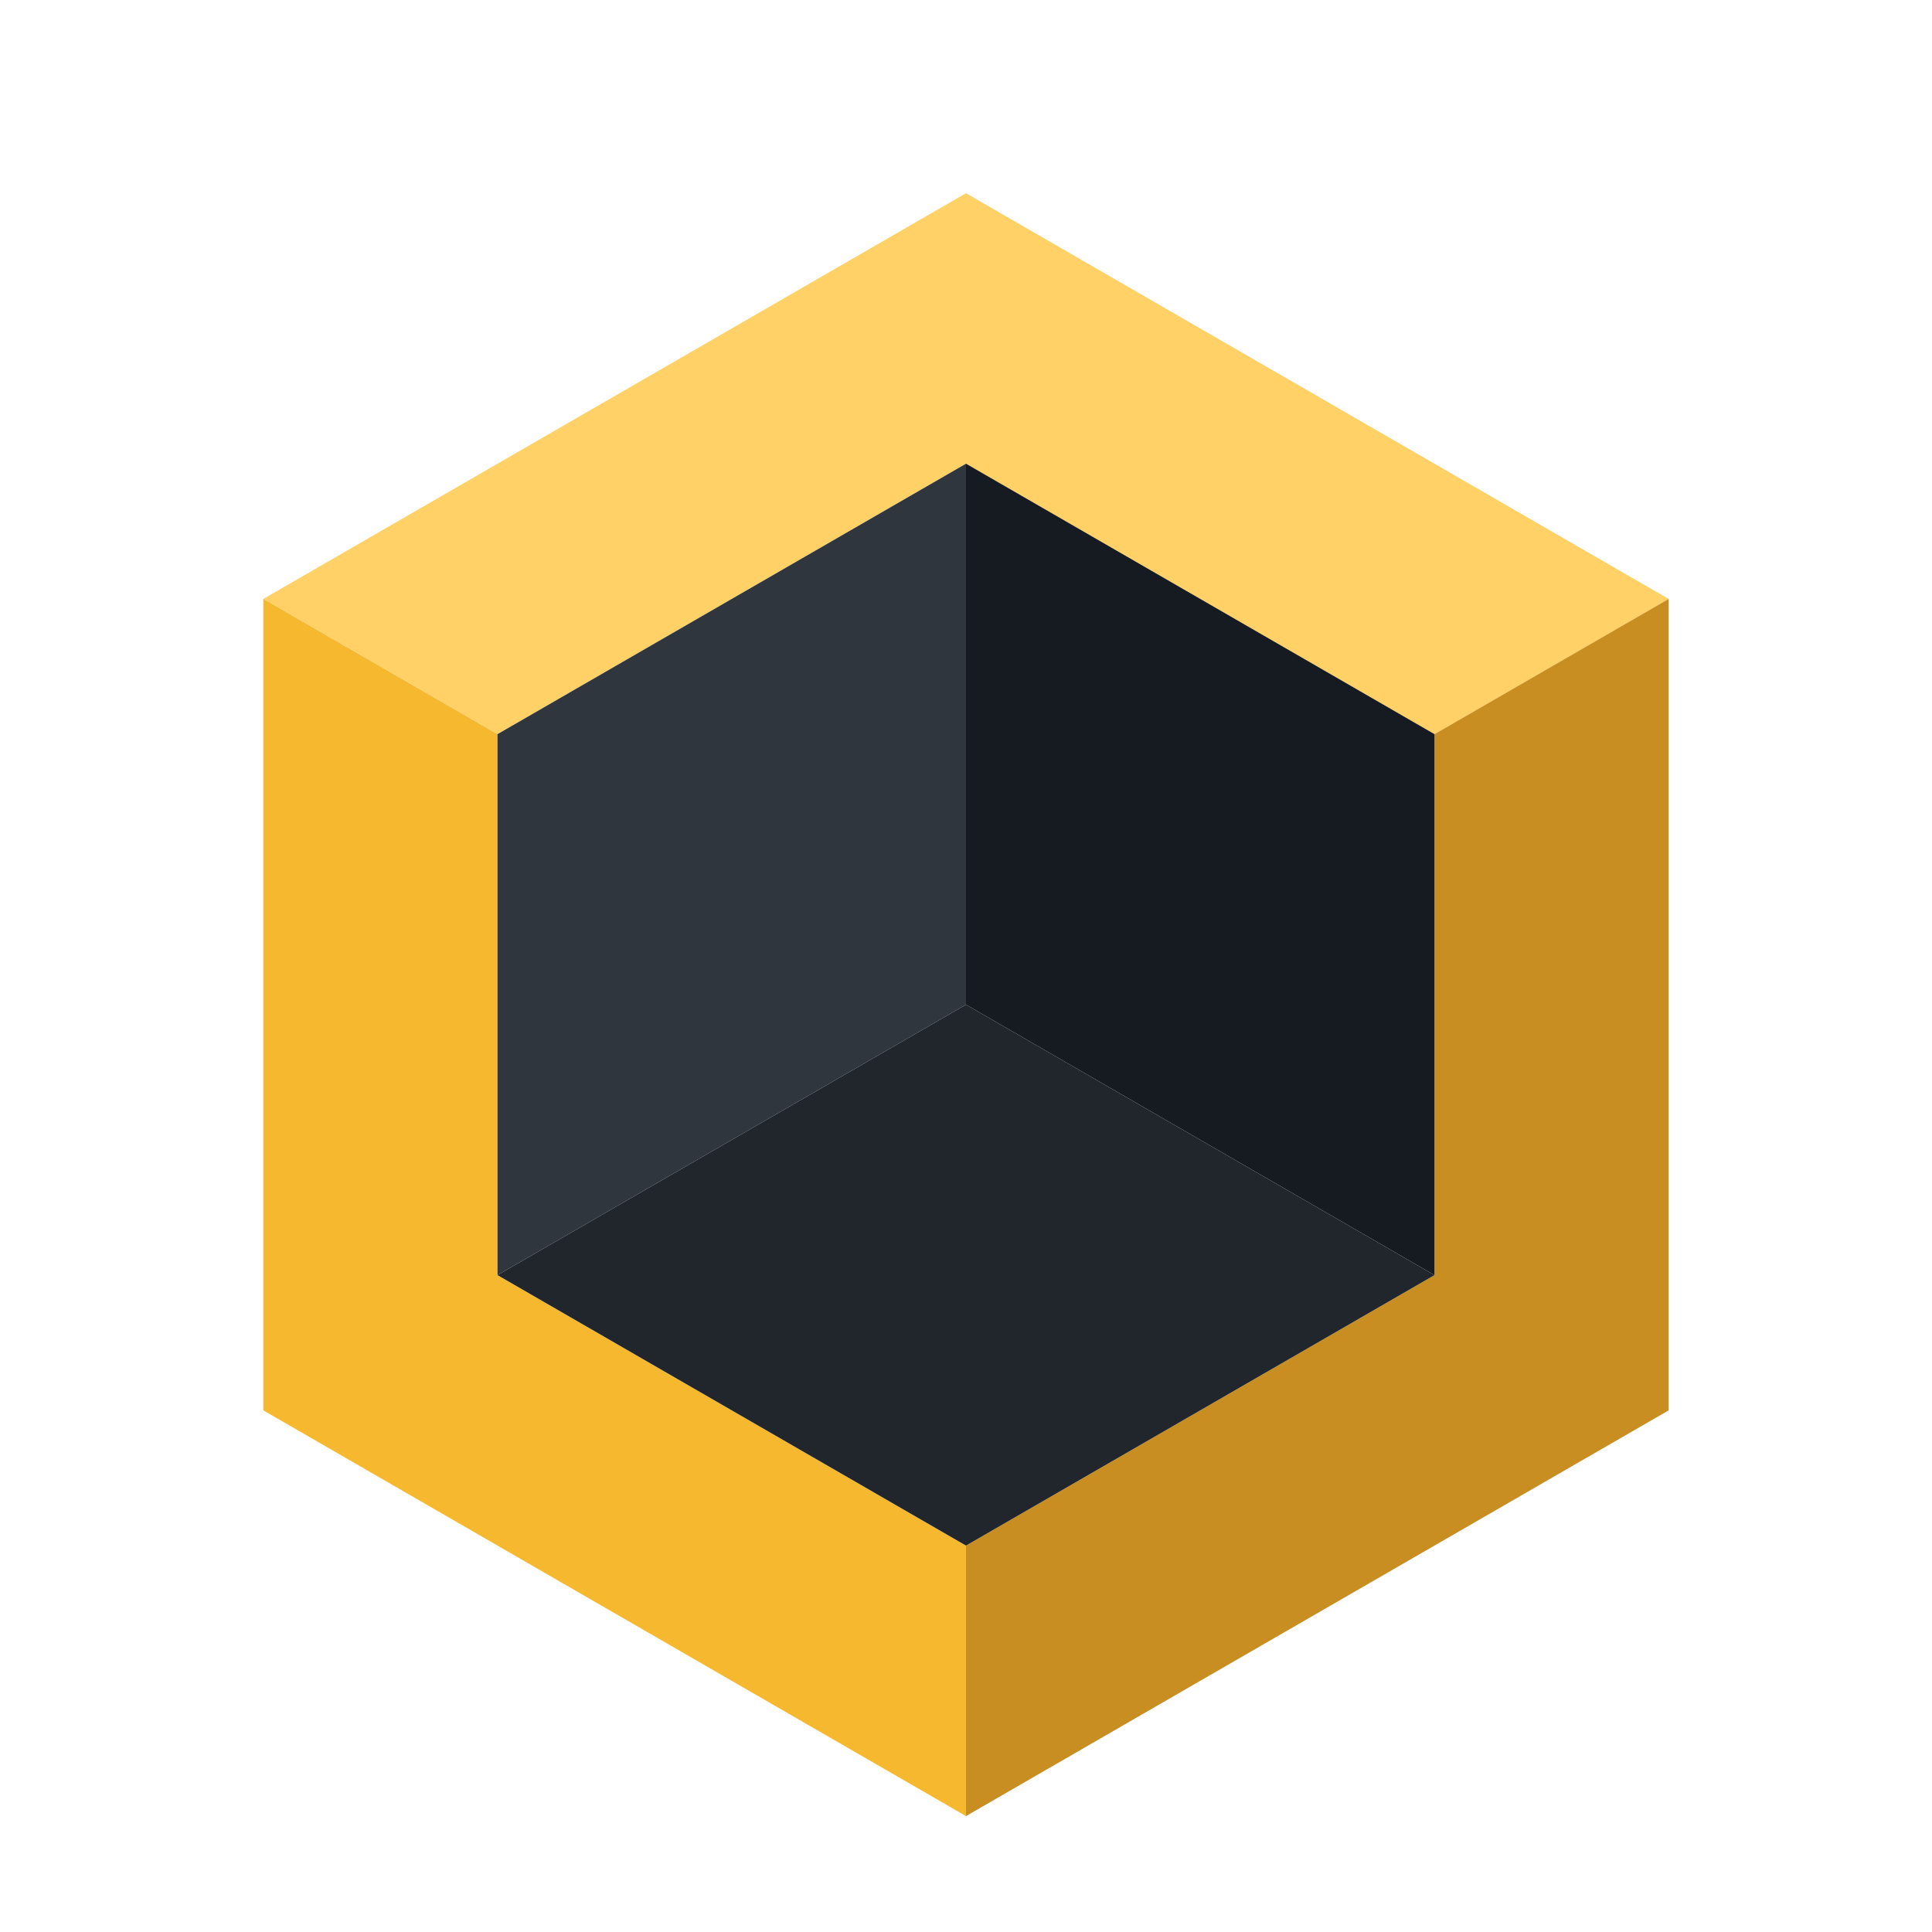
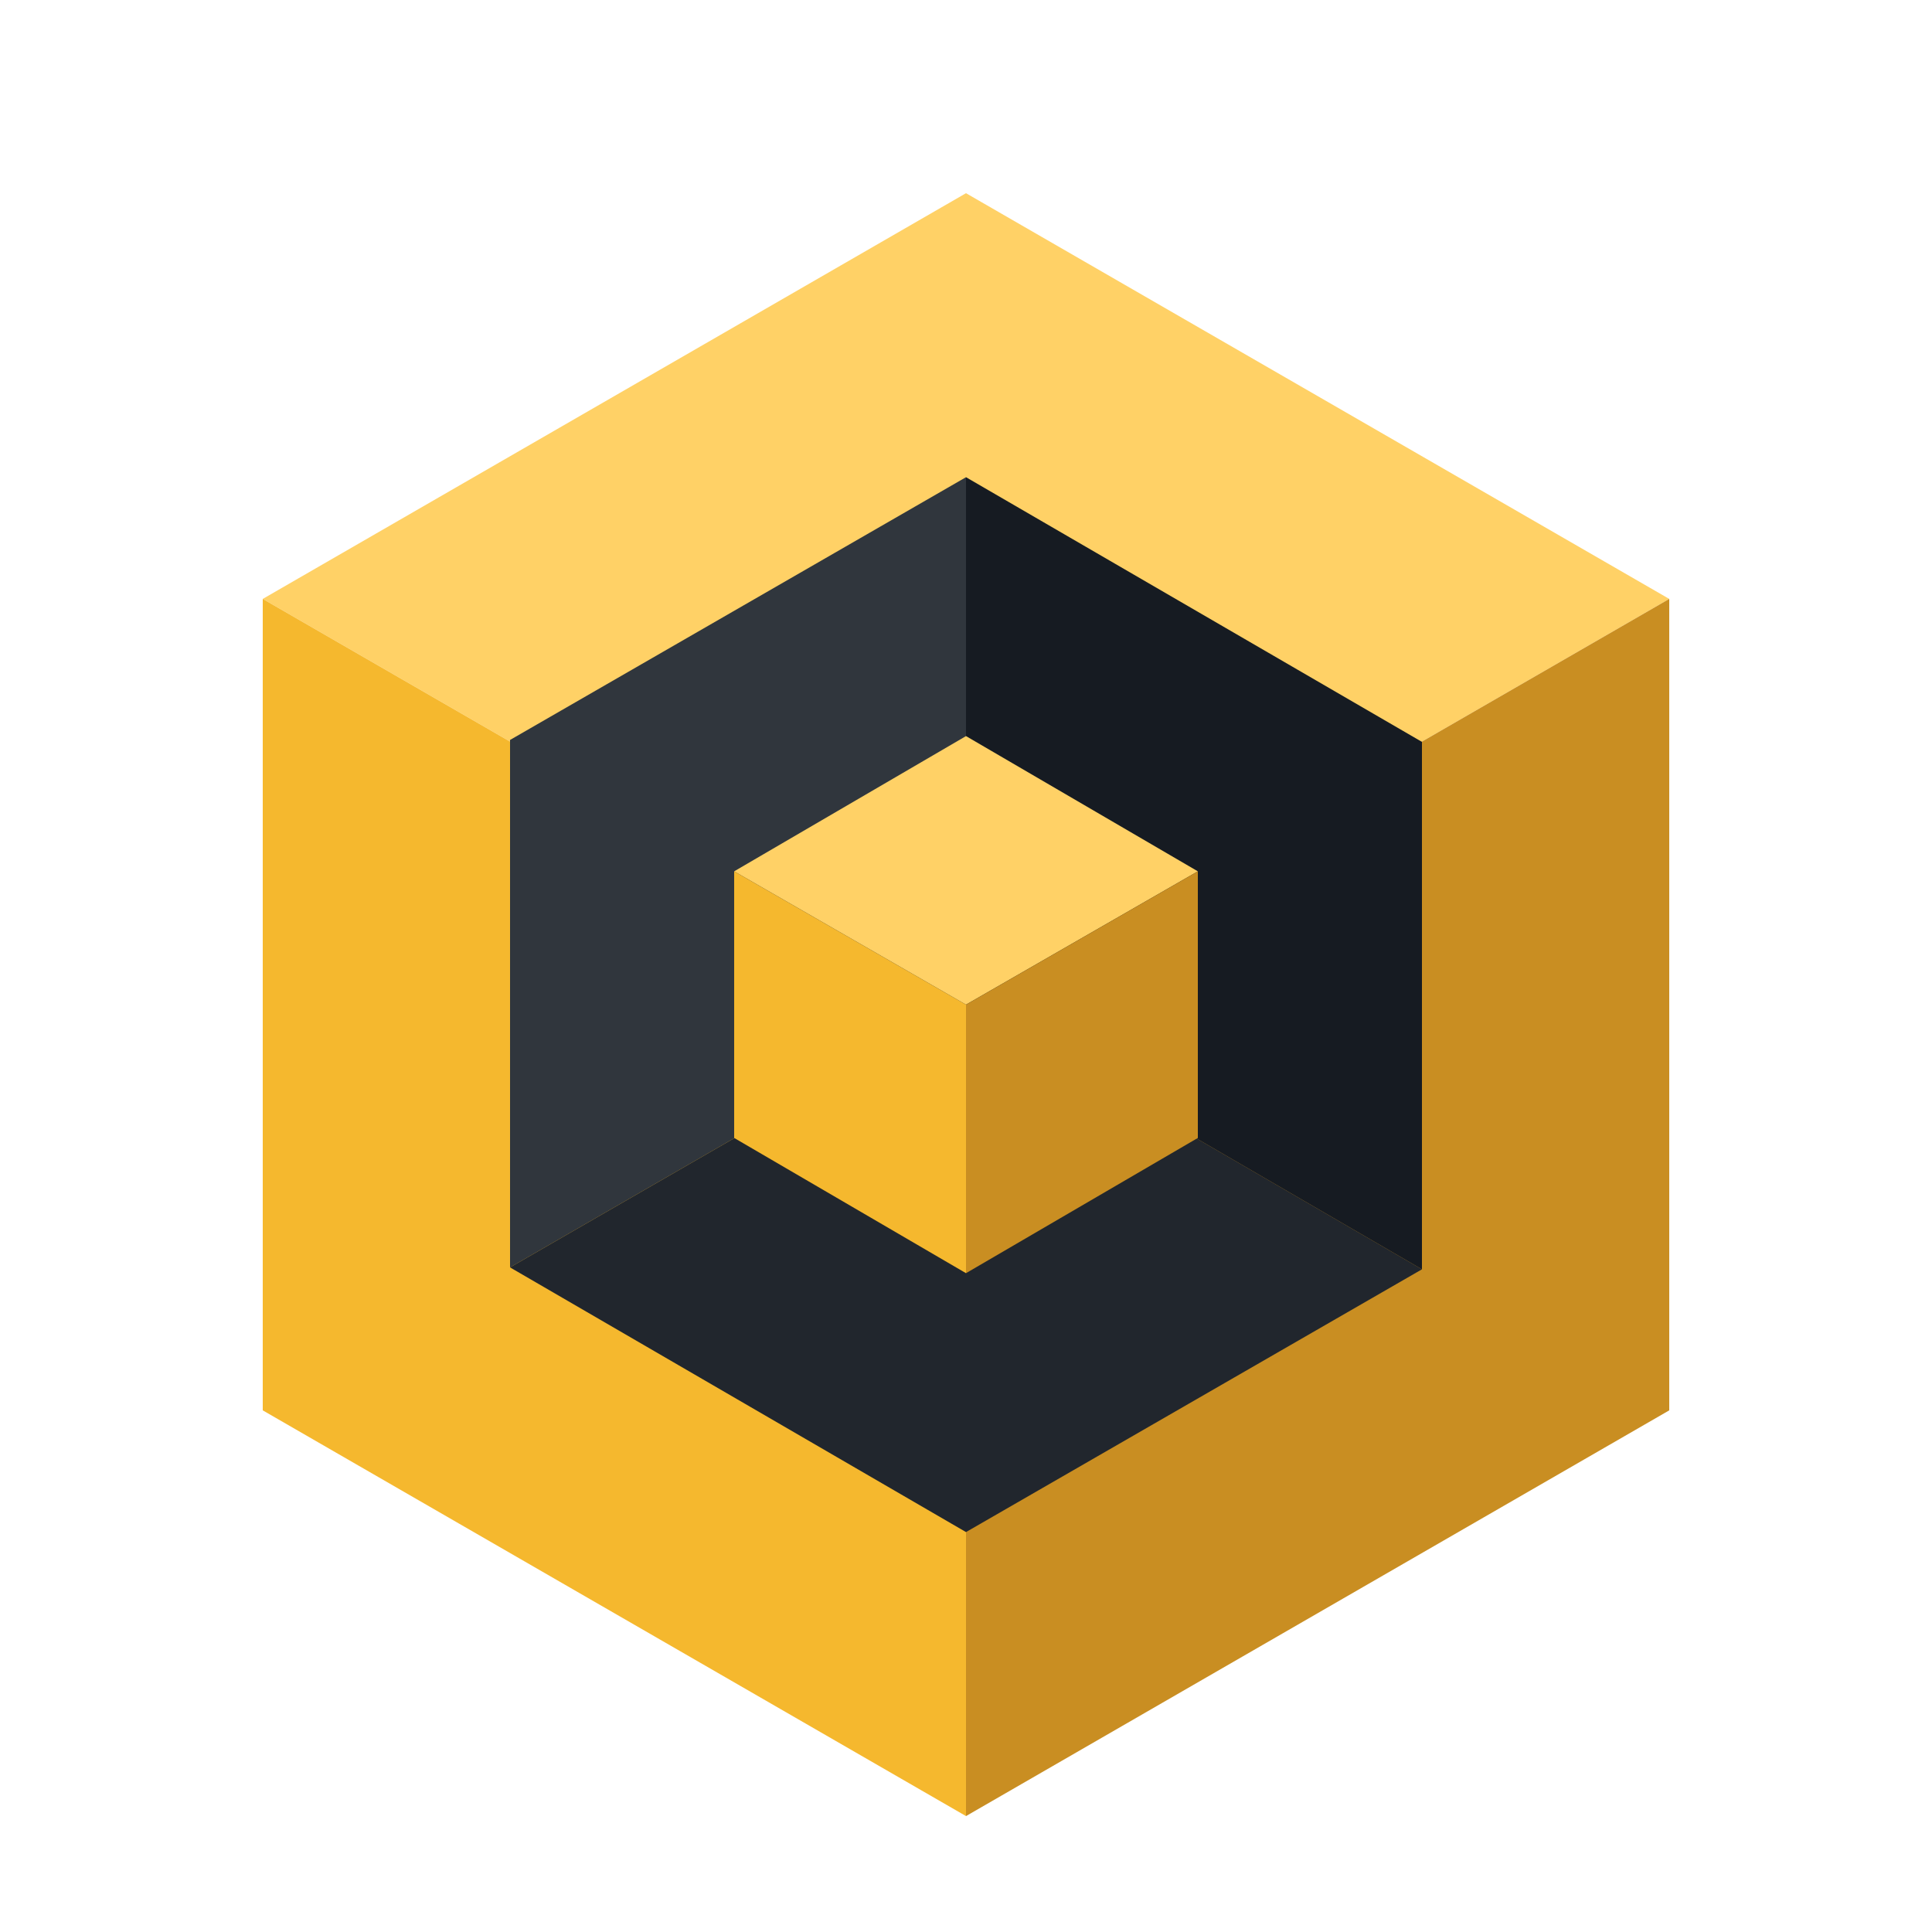
- <svg xmlns="http://www.w3.org/2000/svg" viewBox="0 0 100 100" role="img" aria-label="SpaceSharp">
-   <polygon points="50.00,10.00 86.37,31.00 74.25,38.00 50.00,24.00 25.75,38.00 13.63,31.00" fill="#FFD166" />
-   <polygon points="13.63,31.00 25.75,38.00 25.75,66.00 50.00,80.00 50.00,94.00 13.63,73.00" fill="#F5B82E" />
-   <polygon points="86.37,31.00 86.37,73.00 50.00,94.00 50.00,80.00 74.25,66.00 74.25,38.00" fill="#C98E22" />
-   <polygon points="50.00,24.00 50.00,52.00 25.75,66.00 25.75,38.00" fill="#30363D" />
-   <polygon points="50.00,24.00 74.25,38.00 74.25,66.00 50.00,52.00" fill="#161B22" />
-   <polygon points="50.00,52.00 74.25,66.00 50.00,80.00 25.75,66.00" fill="#21262D" />
+ <svg xmlns="http://www.w3.org/2000/svg" id="Layer_1" version="1.1" viewBox="0 0 100 100">
+   <defs>
+     <style>.st0{fill:#f5b82e}.st3{fill:#c98e22}.st5{fill:#ffd166}</style>
+   </defs>
+   <path d="M13.6 31 50 52l36.4-21L50 10z" class="st5" />
+   <path d="M50 94V52L13.6 31v42z" class="st0" />
+   <path d="M50 94V52l36.4-21v42z" class="st3" />
+   <path d="M26.4 65.6 50 52V24.7L26.4 38.3z" style="fill:#30363d" />
+   <path d="M73.6 65.7 50 52 26.4 65.6 50 79.3z" style="fill:#21262d" />
+   <path d="M73.6 65.7 50 52V24.7l23.6 13.7z" style="fill:#161b22" />
+   <path d="M38 45.1 50 52l12-6.9-12-7z" class="st5" />
+   <path d="M50 65.9V52l-12-6.9v13.8z" class="st0" />
+   <path d="M50 65.9V52l12-6.9v13.8z" class="st3" />
</svg>
